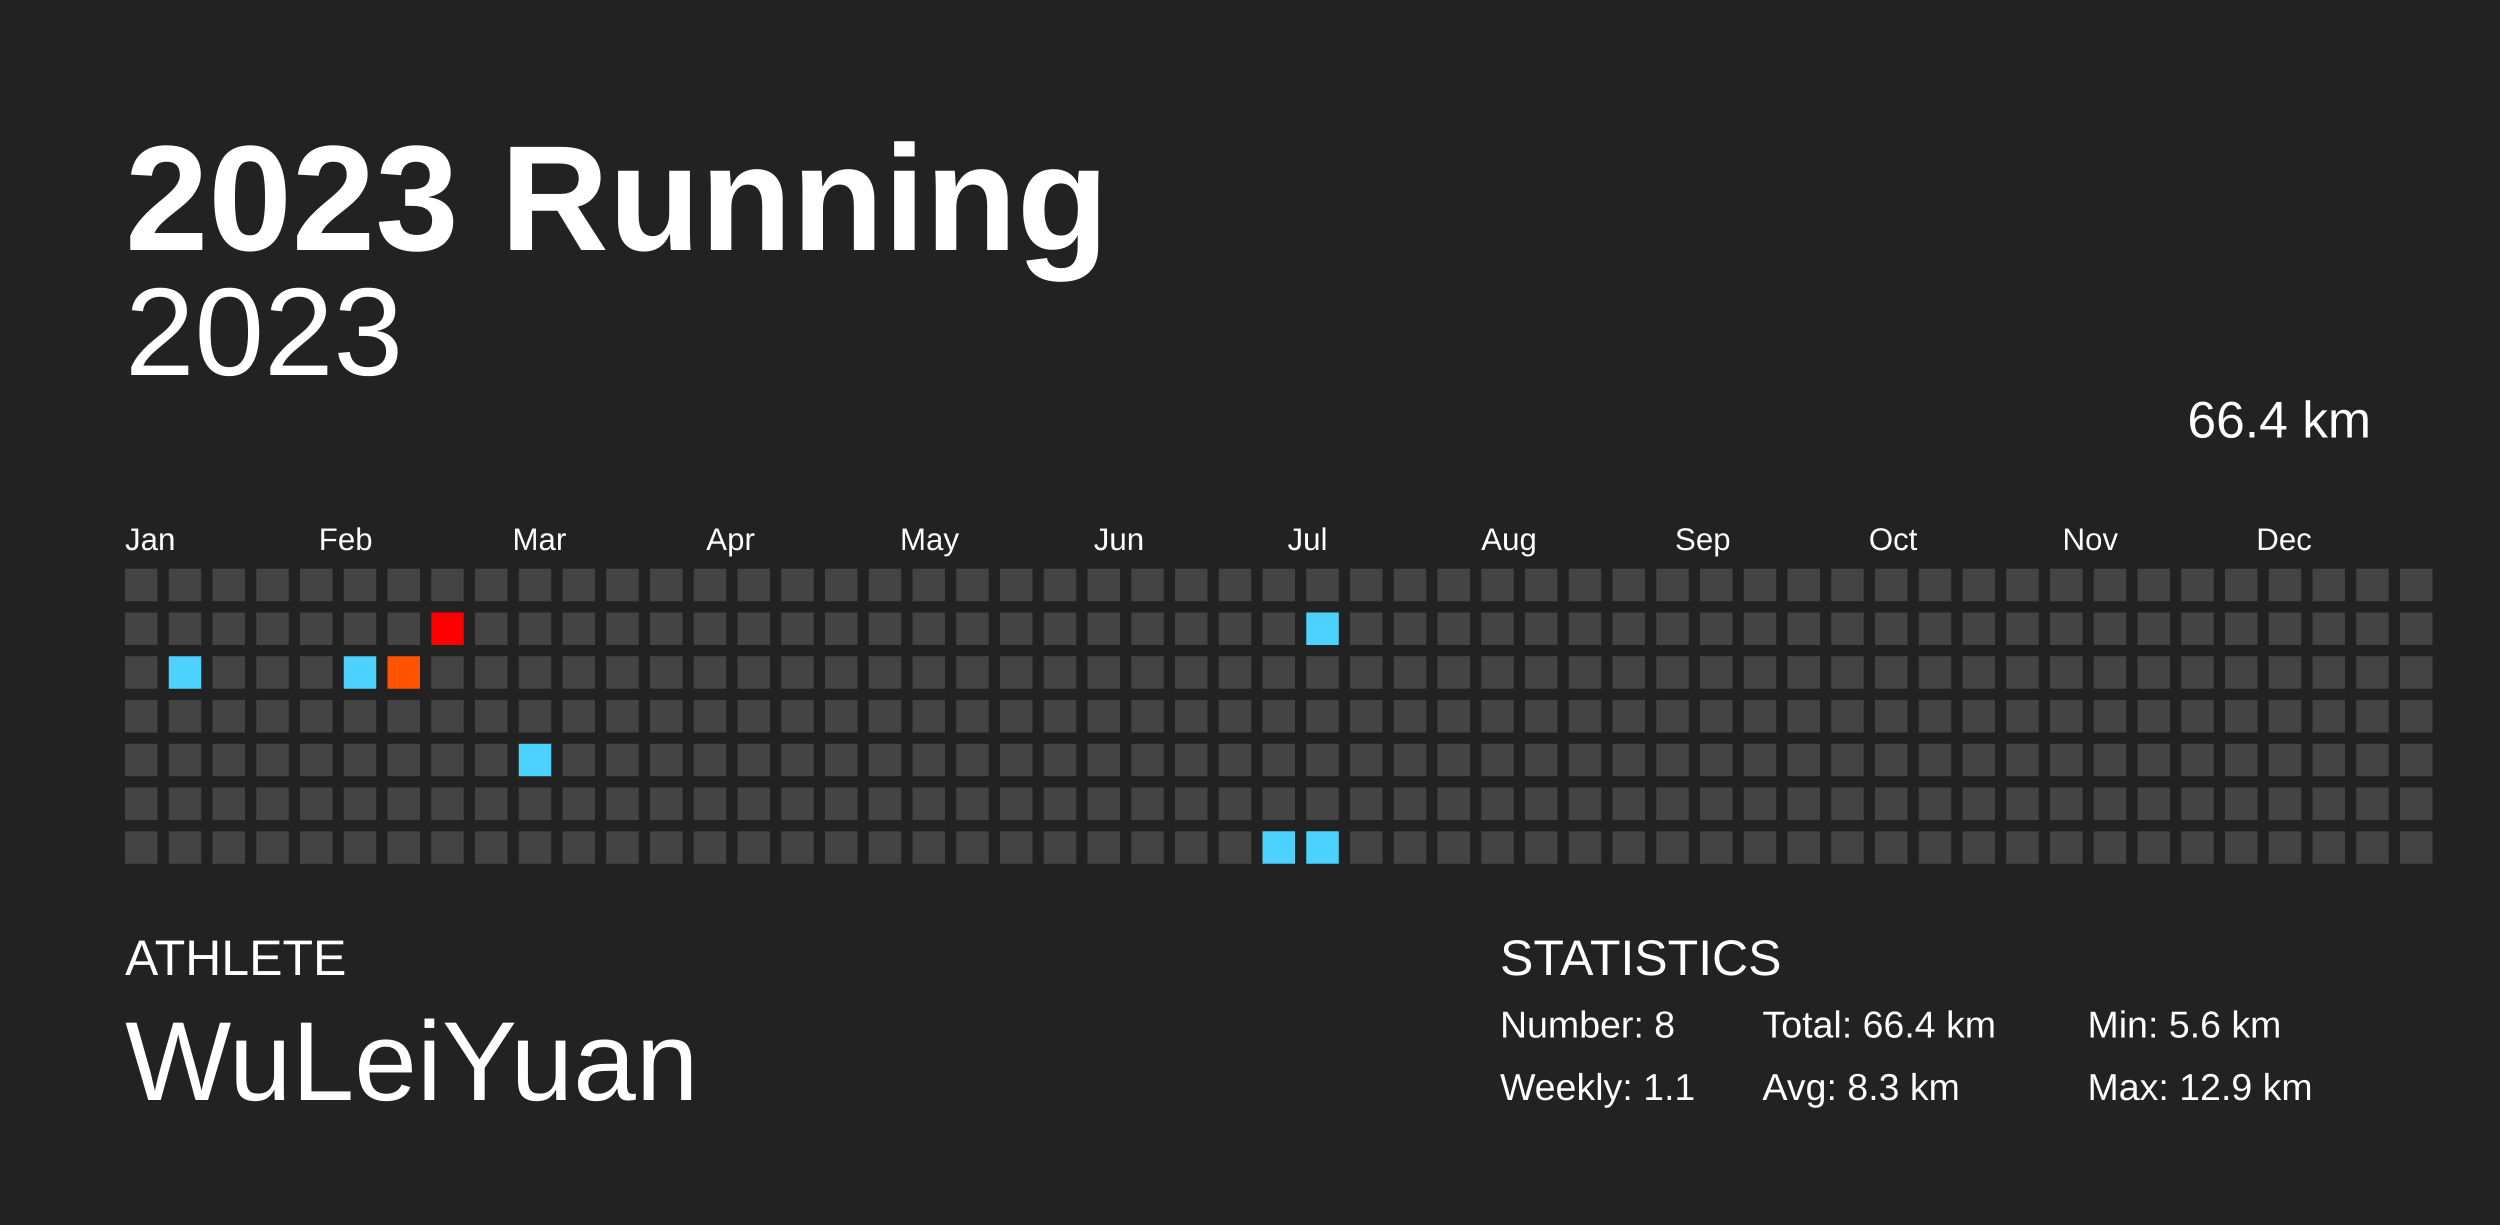
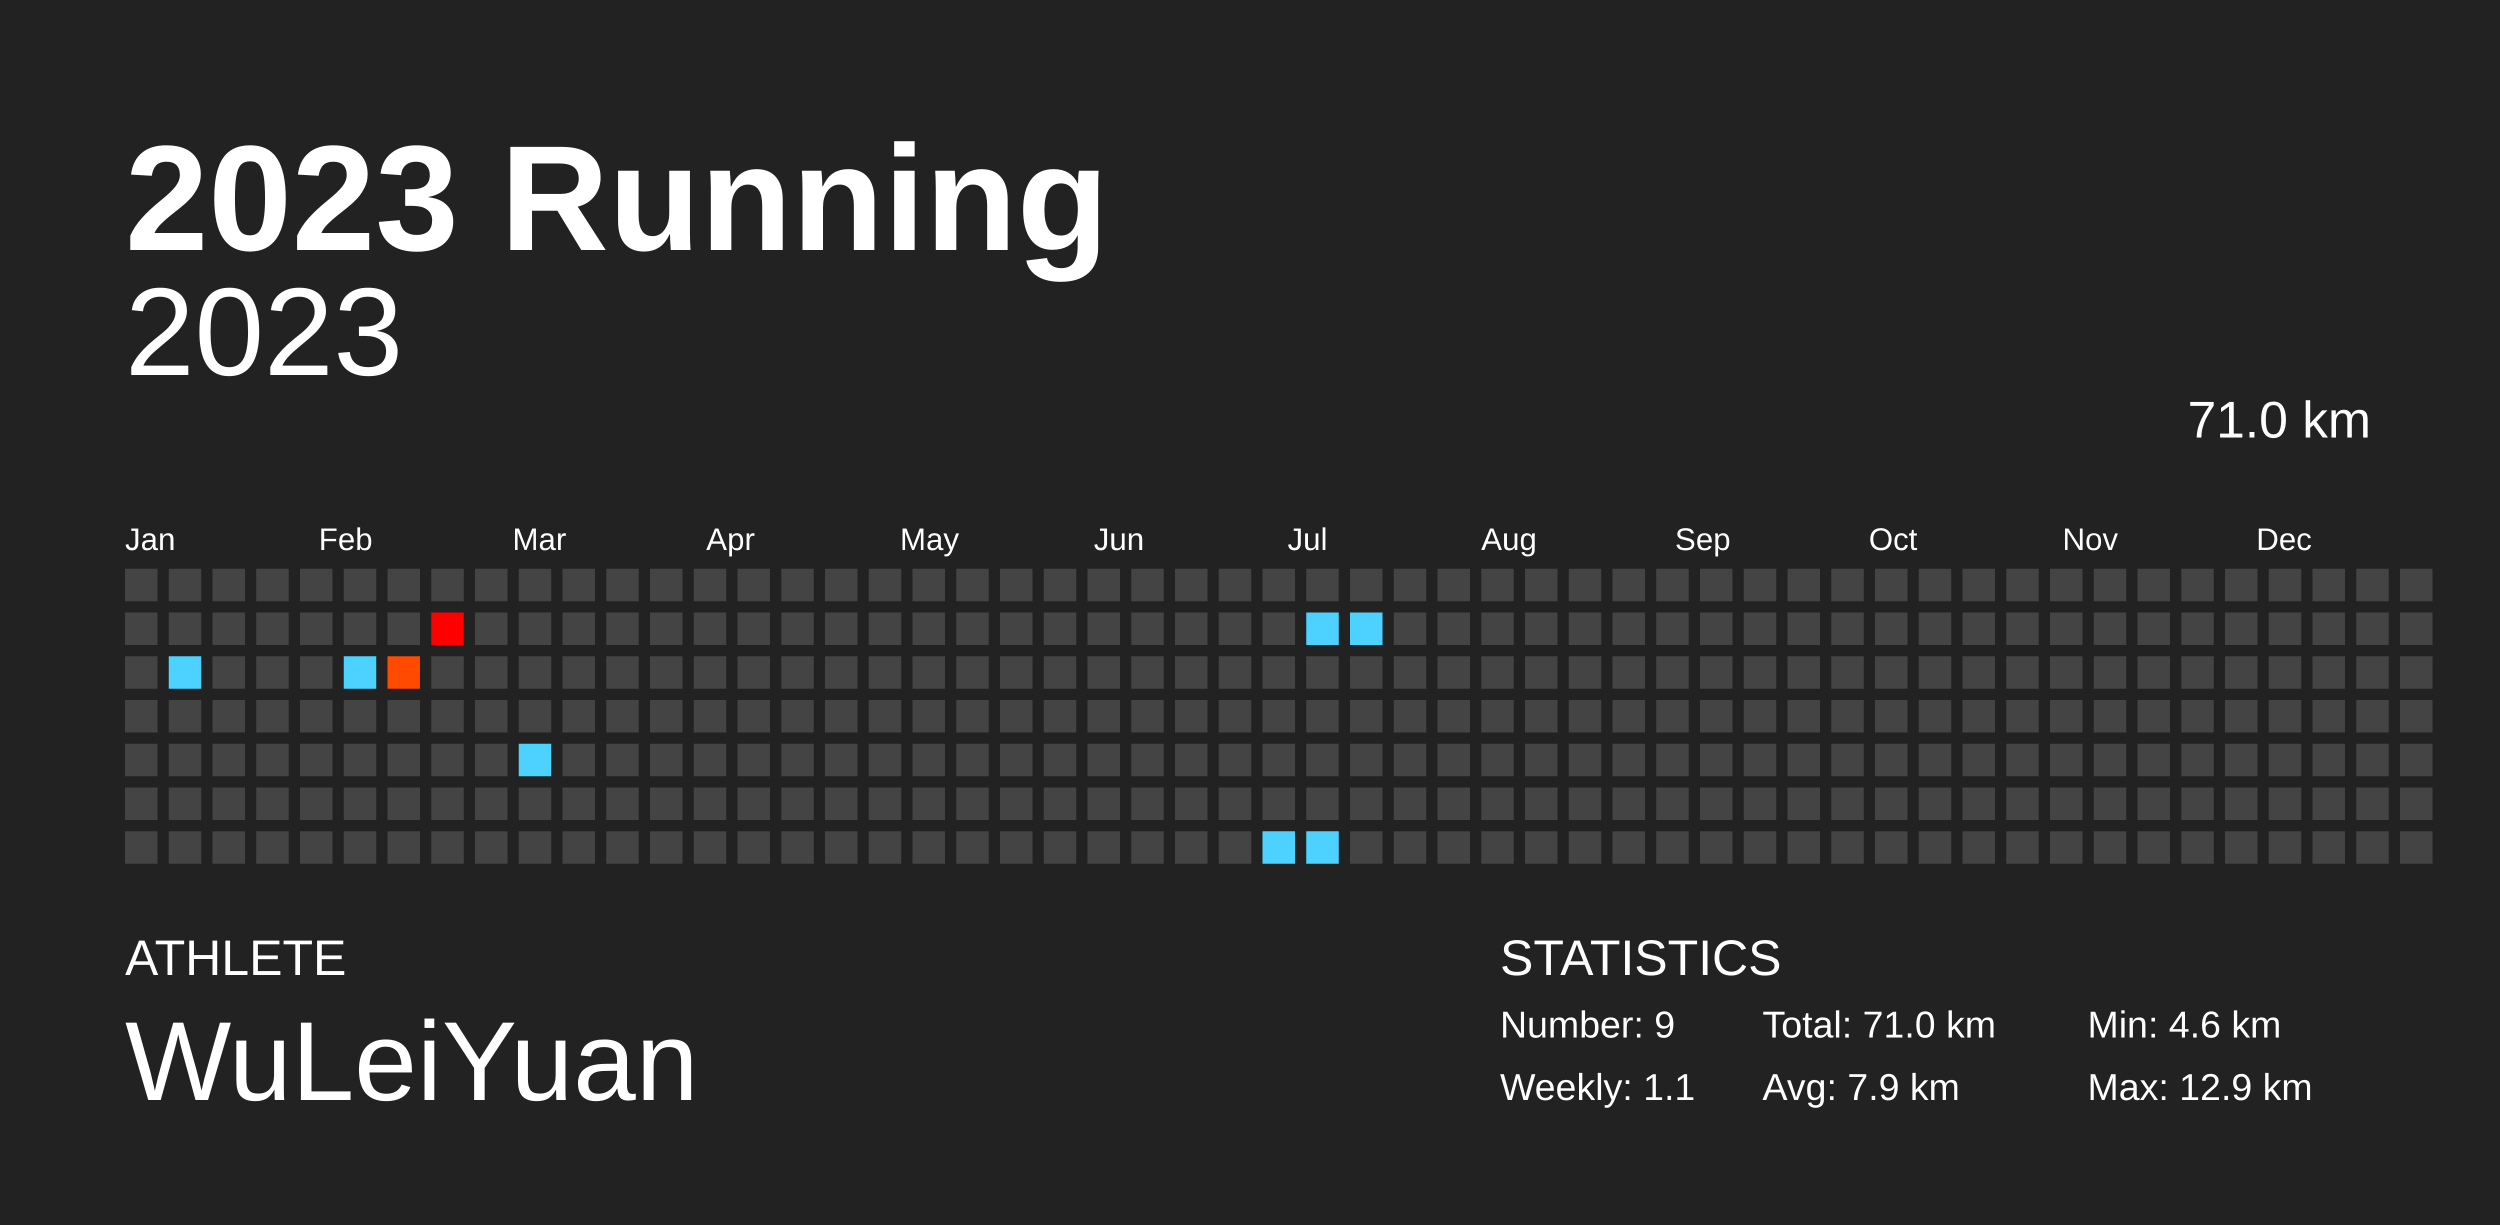
<svg xmlns="http://www.w3.org/2000/svg" baseProfile="full" height="98mm" version="1.1" viewBox="0,0,200,98" width="200mm">
  <defs />
  <rect fill="#222222" height="98" width="200" x="0" y="0" />
  <text fill="#FFFFFF" style="font-size:12px; font-family:Arial; font-weight:bold;" x="10" y="20">2023 Running</text>
  <text fill="#FFFFFF" style="font-size:4px; font-family:Arial" x="10" y="78">ATHLETE</text>
  <text fill="#FFFFFF" style="font-size:9px; font-family:Arial" x="10" y="88">WuLeiYuan</text>
  <text fill="#FFFFFF" style="font-size:4px; font-family:Arial" x="120" y="78">STATISTICS</text>
-   <text fill="#FFFFFF" style="font-size:3px; font-family:Arial" x="120" y="83">Number: 8</text>
+   <text fill="#FFFFFF" style="font-size:3px; font-family:Arial" x="120" y="83">Number: 9</text>
  <text fill="#FFFFFF" style="font-size:3px; font-family:Arial" x="120" y="88">Weekly: 1.1</text>
-   <text fill="#FFFFFF" style="font-size:3px; font-family:Arial" x="141" y="83">Total: 66.4 km</text>
-   <text fill="#FFFFFF" style="font-size:3px; font-family:Arial" x="141" y="88">Avg: 8.3 km</text>
-   <text fill="#FFFFFF" style="font-size:3px; font-family:Arial" x="167" y="83">Min: 5.6 km</text>
+   <text fill="#FFFFFF" style="font-size:3px; font-family:Arial" x="141" y="83">Total: 71.0 km</text>
+   <text fill="#FFFFFF" style="font-size:3px; font-family:Arial" x="141" y="88">Avg: 7.9 km</text>
+   <text fill="#FFFFFF" style="font-size:3px; font-family:Arial" x="167" y="83">Min: 4.6 km</text>
  <text fill="#FFFFFF" style="font-size:3px; font-family:Arial" x="167" y="88">Max: 12.9 km</text>
  <text alignment-baseline="hanging" fill="#FFFFFF" style="font-size:10.0px; font-family:Arial;" x="10" y="30">2023</text>
-   <text alignment-baseline="hanging" fill="#FFFFFF" style="font-size:4.125px; font-family:Arial;" x="175" y="35">66.4 km</text>
+   <text alignment-baseline="hanging" fill="#FFFFFF" style="font-size:4.125px; font-family:Arial;" x="175" y="35">71.0 km</text>
  <text fill="#FFFFFF" style="font-size:2.5px; font-family:Arial" x="10.0" y="44">Jan</text>
  <text fill="#FFFFFF" style="font-size:2.5px; font-family:Arial" x="25.5" y="44">Feb</text>
  <text fill="#FFFFFF" style="font-size:2.5px; font-family:Arial" x="41.0" y="44">Mar</text>
  <text fill="#FFFFFF" style="font-size:2.5px; font-family:Arial" x="56.5" y="44">Apr</text>
  <text fill="#FFFFFF" style="font-size:2.5px; font-family:Arial" x="72.0" y="44">May</text>
  <text fill="#FFFFFF" style="font-size:2.5px; font-family:Arial" x="87.5" y="44">Jun</text>
  <text fill="#FFFFFF" style="font-size:2.5px; font-family:Arial" x="103.0" y="44">Jul</text>
  <text fill="#FFFFFF" style="font-size:2.5px; font-family:Arial" x="118.5" y="44">Aug</text>
  <text fill="#FFFFFF" style="font-size:2.5px; font-family:Arial" x="134.0" y="44">Sep</text>
  <text fill="#FFFFFF" style="font-size:2.5px; font-family:Arial" x="149.5" y="44">Oct</text>
  <text fill="#FFFFFF" style="font-size:2.5px; font-family:Arial" x="165.0" y="44">Nov</text>
  <text fill="#FFFFFF" style="font-size:2.5px; font-family:Arial" x="180.5" y="44">Dec</text>
  <rect fill="#444444" height="2.6" width="2.6" x="10.0" y="45.5" />
  <rect fill="#444444" height="2.6" width="2.6" x="10.0" y="49.0" />
  <rect fill="#444444" height="2.6" width="2.6" x="10.0" y="52.5" />
  <rect fill="#444444" height="2.6" width="2.6" x="10.0" y="56.0" />
  <rect fill="#444444" height="2.6" width="2.6" x="10.0" y="59.5" />
  <rect fill="#444444" height="2.6" width="2.6" x="10.0" y="63.0" />
  <rect fill="#444444" height="2.6" width="2.6" x="10.0" y="66.5" />
  <rect fill="#444444" height="2.6" width="2.6" x="13.5" y="45.5" />
  <rect fill="#444444" height="2.6" width="2.6" x="13.5" y="49.0" />
  <rect fill="#4dd2ff" height="2.6" width="2.6" x="13.5" y="52.5" />
  <rect fill="#444444" height="2.6" width="2.6" x="13.5" y="56.0" />
  <rect fill="#444444" height="2.6" width="2.6" x="13.5" y="59.5" />
  <rect fill="#444444" height="2.6" width="2.6" x="13.5" y="63.0" />
  <rect fill="#444444" height="2.6" width="2.6" x="13.5" y="66.5" />
  <rect fill="#444444" height="2.6" width="2.6" x="17.0" y="45.5" />
  <rect fill="#444444" height="2.6" width="2.6" x="17.0" y="49.0" />
  <rect fill="#444444" height="2.6" width="2.6" x="17.0" y="52.5" />
  <rect fill="#444444" height="2.6" width="2.6" x="17.0" y="56.0" />
  <rect fill="#444444" height="2.6" width="2.6" x="17.0" y="59.5" />
  <rect fill="#444444" height="2.6" width="2.6" x="17.0" y="63.0" />
  <rect fill="#444444" height="2.6" width="2.6" x="17.0" y="66.5" />
  <rect fill="#444444" height="2.6" width="2.6" x="20.5" y="45.5" />
  <rect fill="#444444" height="2.6" width="2.6" x="20.5" y="49.0" />
  <rect fill="#444444" height="2.6" width="2.6" x="20.5" y="52.5" />
  <rect fill="#444444" height="2.6" width="2.6" x="20.5" y="56.0" />
  <rect fill="#444444" height="2.6" width="2.6" x="20.5" y="59.5" />
  <rect fill="#444444" height="2.6" width="2.6" x="20.5" y="63.0" />
  <rect fill="#444444" height="2.6" width="2.6" x="20.5" y="66.5" />
  <rect fill="#444444" height="2.6" width="2.6" x="24.0" y="45.5" />
  <rect fill="#444444" height="2.6" width="2.6" x="24.0" y="49.0" />
  <rect fill="#444444" height="2.6" width="2.6" x="24.0" y="52.5" />
  <rect fill="#444444" height="2.6" width="2.6" x="24.0" y="56.0" />
  <rect fill="#444444" height="2.6" width="2.6" x="24.0" y="59.5" />
  <rect fill="#444444" height="2.6" width="2.6" x="24.0" y="63.0" />
  <rect fill="#444444" height="2.6" width="2.6" x="24.0" y="66.5" />
  <rect fill="#444444" height="2.6" width="2.6" x="27.5" y="45.5" />
  <rect fill="#444444" height="2.6" width="2.6" x="27.5" y="49.0" />
  <rect fill="#4dd2ff" height="2.6" width="2.6" x="27.5" y="52.5" />
  <rect fill="#444444" height="2.6" width="2.6" x="27.5" y="56.0" />
  <rect fill="#444444" height="2.6" width="2.6" x="27.5" y="59.5" />
  <rect fill="#444444" height="2.6" width="2.6" x="27.5" y="63.0" />
  <rect fill="#444444" height="2.6" width="2.6" x="27.5" y="66.5" />
  <rect fill="#444444" height="2.6" width="2.6" x="31.0" y="45.5" />
  <rect fill="#444444" height="2.6" width="2.6" x="31.0" y="49.0" />
-   <rect fill="#ff5300" height="2.6" width="2.6" x="31.0" y="52.5" />
+   <rect fill="#ff4a00" height="2.6" width="2.6" x="31.0" y="52.5" />
  <rect fill="#444444" height="2.6" width="2.6" x="31.0" y="56.0" />
  <rect fill="#444444" height="2.6" width="2.6" x="31.0" y="59.5" />
  <rect fill="#444444" height="2.6" width="2.6" x="31.0" y="63.0" />
  <rect fill="#444444" height="2.6" width="2.6" x="31.0" y="66.5" />
  <rect fill="#444444" height="2.6" width="2.6" x="34.5" y="45.5" />
  <rect fill="#ff0000" height="2.6" width="2.6" x="34.5" y="49.0" />
  <rect fill="#444444" height="2.6" width="2.6" x="34.5" y="52.5" />
  <rect fill="#444444" height="2.6" width="2.6" x="34.5" y="56.0" />
  <rect fill="#444444" height="2.6" width="2.6" x="34.5" y="59.5" />
  <rect fill="#444444" height="2.6" width="2.6" x="34.5" y="63.0" />
  <rect fill="#444444" height="2.6" width="2.6" x="34.5" y="66.5" />
  <rect fill="#444444" height="2.6" width="2.6" x="38.0" y="45.5" />
  <rect fill="#444444" height="2.6" width="2.6" x="38.0" y="49.0" />
  <rect fill="#444444" height="2.6" width="2.6" x="38.0" y="52.5" />
  <rect fill="#444444" height="2.6" width="2.6" x="38.0" y="56.0" />
  <rect fill="#444444" height="2.6" width="2.6" x="38.0" y="59.5" />
  <rect fill="#444444" height="2.6" width="2.6" x="38.0" y="63.0" />
  <rect fill="#444444" height="2.6" width="2.6" x="38.0" y="66.5" />
  <rect fill="#444444" height="2.6" width="2.6" x="41.5" y="45.5" />
  <rect fill="#444444" height="2.6" width="2.6" x="41.5" y="49.0" />
  <rect fill="#444444" height="2.6" width="2.6" x="41.5" y="52.5" />
  <rect fill="#444444" height="2.6" width="2.6" x="41.5" y="56.0" />
  <rect fill="#4dd2ff" height="2.6" width="2.6" x="41.5" y="59.5" />
  <rect fill="#444444" height="2.6" width="2.6" x="41.5" y="63.0" />
  <rect fill="#444444" height="2.6" width="2.6" x="41.5" y="66.5" />
  <rect fill="#444444" height="2.6" width="2.6" x="45.0" y="45.5" />
  <rect fill="#444444" height="2.6" width="2.6" x="45.0" y="49.0" />
  <rect fill="#444444" height="2.6" width="2.6" x="45.0" y="52.5" />
  <rect fill="#444444" height="2.6" width="2.6" x="45.0" y="56.0" />
  <rect fill="#444444" height="2.6" width="2.6" x="45.0" y="59.5" />
  <rect fill="#444444" height="2.6" width="2.6" x="45.0" y="63.0" />
  <rect fill="#444444" height="2.6" width="2.6" x="45.0" y="66.5" />
  <rect fill="#444444" height="2.6" width="2.6" x="48.5" y="45.5" />
  <rect fill="#444444" height="2.6" width="2.6" x="48.5" y="49.0" />
  <rect fill="#444444" height="2.6" width="2.6" x="48.5" y="52.5" />
  <rect fill="#444444" height="2.6" width="2.6" x="48.5" y="56.0" />
  <rect fill="#444444" height="2.6" width="2.6" x="48.5" y="59.5" />
  <rect fill="#444444" height="2.6" width="2.6" x="48.5" y="63.0" />
  <rect fill="#444444" height="2.6" width="2.6" x="48.5" y="66.5" />
  <rect fill="#444444" height="2.6" width="2.6" x="52.0" y="45.5" />
  <rect fill="#444444" height="2.6" width="2.6" x="52.0" y="49.0" />
  <rect fill="#444444" height="2.6" width="2.6" x="52.0" y="52.5" />
  <rect fill="#444444" height="2.6" width="2.6" x="52.0" y="56.0" />
  <rect fill="#444444" height="2.6" width="2.6" x="52.0" y="59.5" />
  <rect fill="#444444" height="2.6" width="2.6" x="52.0" y="63.0" />
  <rect fill="#444444" height="2.6" width="2.6" x="52.0" y="66.5" />
  <rect fill="#444444" height="2.6" width="2.6" x="55.5" y="45.5" />
  <rect fill="#444444" height="2.6" width="2.6" x="55.5" y="49.0" />
  <rect fill="#444444" height="2.6" width="2.6" x="55.5" y="52.5" />
  <rect fill="#444444" height="2.6" width="2.6" x="55.5" y="56.0" />
  <rect fill="#444444" height="2.6" width="2.6" x="55.5" y="59.5" />
  <rect fill="#444444" height="2.6" width="2.6" x="55.5" y="63.0" />
  <rect fill="#444444" height="2.6" width="2.6" x="55.5" y="66.5" />
  <rect fill="#444444" height="2.6" width="2.6" x="59.0" y="45.5" />
  <rect fill="#444444" height="2.6" width="2.6" x="59.0" y="49.0" />
  <rect fill="#444444" height="2.6" width="2.6" x="59.0" y="52.5" />
  <rect fill="#444444" height="2.6" width="2.6" x="59.0" y="56.0" />
  <rect fill="#444444" height="2.6" width="2.6" x="59.0" y="59.5" />
  <rect fill="#444444" height="2.6" width="2.6" x="59.0" y="63.0" />
  <rect fill="#444444" height="2.6" width="2.6" x="59.0" y="66.5" />
  <rect fill="#444444" height="2.6" width="2.6" x="62.5" y="45.5" />
  <rect fill="#444444" height="2.6" width="2.6" x="62.5" y="49.0" />
  <rect fill="#444444" height="2.6" width="2.6" x="62.5" y="52.5" />
  <rect fill="#444444" height="2.6" width="2.6" x="62.5" y="56.0" />
  <rect fill="#444444" height="2.6" width="2.6" x="62.5" y="59.5" />
  <rect fill="#444444" height="2.6" width="2.6" x="62.5" y="63.0" />
  <rect fill="#444444" height="2.6" width="2.6" x="62.5" y="66.5" />
  <rect fill="#444444" height="2.6" width="2.6" x="66.0" y="45.5" />
  <rect fill="#444444" height="2.6" width="2.6" x="66.0" y="49.0" />
  <rect fill="#444444" height="2.6" width="2.6" x="66.0" y="52.5" />
  <rect fill="#444444" height="2.6" width="2.6" x="66.0" y="56.0" />
  <rect fill="#444444" height="2.6" width="2.6" x="66.0" y="59.5" />
  <rect fill="#444444" height="2.6" width="2.6" x="66.0" y="63.0" />
  <rect fill="#444444" height="2.6" width="2.6" x="66.0" y="66.5" />
  <rect fill="#444444" height="2.6" width="2.6" x="69.5" y="45.5" />
  <rect fill="#444444" height="2.6" width="2.6" x="69.5" y="49.0" />
  <rect fill="#444444" height="2.6" width="2.6" x="69.5" y="52.5" />
  <rect fill="#444444" height="2.6" width="2.6" x="69.5" y="56.0" />
  <rect fill="#444444" height="2.6" width="2.6" x="69.5" y="59.5" />
  <rect fill="#444444" height="2.6" width="2.6" x="69.5" y="63.0" />
  <rect fill="#444444" height="2.6" width="2.6" x="69.5" y="66.5" />
  <rect fill="#444444" height="2.6" width="2.6" x="73.0" y="45.5" />
  <rect fill="#444444" height="2.6" width="2.6" x="73.0" y="49.0" />
  <rect fill="#444444" height="2.6" width="2.6" x="73.0" y="52.5" />
  <rect fill="#444444" height="2.6" width="2.6" x="73.0" y="56.0" />
  <rect fill="#444444" height="2.6" width="2.6" x="73.0" y="59.5" />
  <rect fill="#444444" height="2.6" width="2.6" x="73.0" y="63.0" />
  <rect fill="#444444" height="2.6" width="2.6" x="73.0" y="66.5" />
  <rect fill="#444444" height="2.6" width="2.6" x="76.5" y="45.5" />
  <rect fill="#444444" height="2.6" width="2.6" x="76.5" y="49.0" />
  <rect fill="#444444" height="2.6" width="2.6" x="76.5" y="52.5" />
  <rect fill="#444444" height="2.6" width="2.6" x="76.5" y="56.0" />
  <rect fill="#444444" height="2.6" width="2.6" x="76.5" y="59.5" />
  <rect fill="#444444" height="2.6" width="2.6" x="76.5" y="63.0" />
  <rect fill="#444444" height="2.6" width="2.6" x="76.5" y="66.5" />
  <rect fill="#444444" height="2.6" width="2.6" x="80.0" y="45.5" />
  <rect fill="#444444" height="2.6" width="2.6" x="80.0" y="49.0" />
  <rect fill="#444444" height="2.6" width="2.6" x="80.0" y="52.5" />
  <rect fill="#444444" height="2.6" width="2.6" x="80.0" y="56.0" />
  <rect fill="#444444" height="2.6" width="2.6" x="80.0" y="59.5" />
  <rect fill="#444444" height="2.6" width="2.6" x="80.0" y="63.0" />
  <rect fill="#444444" height="2.6" width="2.6" x="80.0" y="66.5" />
  <rect fill="#444444" height="2.6" width="2.6" x="83.5" y="45.5" />
  <rect fill="#444444" height="2.6" width="2.6" x="83.5" y="49.0" />
  <rect fill="#444444" height="2.6" width="2.6" x="83.5" y="52.5" />
  <rect fill="#444444" height="2.6" width="2.6" x="83.5" y="56.0" />
  <rect fill="#444444" height="2.6" width="2.6" x="83.5" y="59.5" />
  <rect fill="#444444" height="2.6" width="2.6" x="83.5" y="63.0" />
  <rect fill="#444444" height="2.6" width="2.6" x="83.5" y="66.5" />
  <rect fill="#444444" height="2.6" width="2.6" x="87.0" y="45.5" />
  <rect fill="#444444" height="2.6" width="2.6" x="87.0" y="49.0" />
  <rect fill="#444444" height="2.6" width="2.6" x="87.0" y="52.5" />
  <rect fill="#444444" height="2.6" width="2.6" x="87.0" y="56.0" />
  <rect fill="#444444" height="2.6" width="2.6" x="87.0" y="59.5" />
  <rect fill="#444444" height="2.6" width="2.6" x="87.0" y="63.0" />
  <rect fill="#444444" height="2.6" width="2.6" x="87.0" y="66.5" />
  <rect fill="#444444" height="2.6" width="2.6" x="90.5" y="45.5" />
  <rect fill="#444444" height="2.6" width="2.6" x="90.5" y="49.0" />
  <rect fill="#444444" height="2.6" width="2.6" x="90.5" y="52.5" />
  <rect fill="#444444" height="2.6" width="2.6" x="90.5" y="56.0" />
  <rect fill="#444444" height="2.6" width="2.6" x="90.5" y="59.5" />
  <rect fill="#444444" height="2.6" width="2.6" x="90.5" y="63.0" />
  <rect fill="#444444" height="2.6" width="2.6" x="90.5" y="66.5" />
  <rect fill="#444444" height="2.6" width="2.6" x="94.0" y="45.5" />
  <rect fill="#444444" height="2.6" width="2.6" x="94.0" y="49.0" />
  <rect fill="#444444" height="2.6" width="2.6" x="94.0" y="52.5" />
  <rect fill="#444444" height="2.6" width="2.6" x="94.0" y="56.0" />
  <rect fill="#444444" height="2.6" width="2.6" x="94.0" y="59.5" />
  <rect fill="#444444" height="2.6" width="2.6" x="94.0" y="63.0" />
  <rect fill="#444444" height="2.6" width="2.6" x="94.0" y="66.5" />
  <rect fill="#444444" height="2.6" width="2.6" x="97.5" y="45.5" />
  <rect fill="#444444" height="2.6" width="2.6" x="97.5" y="49.0" />
  <rect fill="#444444" height="2.6" width="2.6" x="97.5" y="52.5" />
  <rect fill="#444444" height="2.6" width="2.6" x="97.5" y="56.0" />
  <rect fill="#444444" height="2.6" width="2.6" x="97.5" y="59.5" />
  <rect fill="#444444" height="2.6" width="2.6" x="97.5" y="63.0" />
  <rect fill="#444444" height="2.6" width="2.6" x="97.5" y="66.5" />
  <rect fill="#444444" height="2.6" width="2.6" x="101.0" y="45.5" />
  <rect fill="#444444" height="2.6" width="2.6" x="101.0" y="49.0" />
  <rect fill="#444444" height="2.6" width="2.6" x="101.0" y="52.5" />
  <rect fill="#444444" height="2.6" width="2.6" x="101.0" y="56.0" />
  <rect fill="#444444" height="2.6" width="2.6" x="101.0" y="59.5" />
  <rect fill="#444444" height="2.6" width="2.6" x="101.0" y="63.0" />
  <rect fill="#4dd2ff" height="2.6" width="2.6" x="101.0" y="66.5" />
  <rect fill="#444444" height="2.6" width="2.6" x="104.5" y="45.5" />
  <rect fill="#4dd2ff" height="2.6" width="2.6" x="104.5" y="49.0" />
  <rect fill="#444444" height="2.6" width="2.6" x="104.5" y="52.5" />
  <rect fill="#444444" height="2.6" width="2.6" x="104.5" y="56.0" />
  <rect fill="#444444" height="2.6" width="2.6" x="104.5" y="59.5" />
  <rect fill="#444444" height="2.6" width="2.6" x="104.5" y="63.0" />
  <rect fill="#4dd2ff" height="2.6" width="2.6" x="104.5" y="66.5" />
  <rect fill="#444444" height="2.6" width="2.6" x="108.0" y="45.5" />
-   <rect fill="#444444" height="2.6" width="2.6" x="108.0" y="49.0" />
+   <rect fill="#4dd2ff" height="2.6" width="2.6" x="108.0" y="49.0" />
  <rect fill="#444444" height="2.6" width="2.6" x="108.0" y="52.5" />
  <rect fill="#444444" height="2.6" width="2.6" x="108.0" y="56.0" />
  <rect fill="#444444" height="2.6" width="2.6" x="108.0" y="59.5" />
  <rect fill="#444444" height="2.6" width="2.6" x="108.0" y="63.0" />
  <rect fill="#444444" height="2.6" width="2.6" x="108.0" y="66.5" />
  <rect fill="#444444" height="2.6" width="2.6" x="111.5" y="45.5" />
  <rect fill="#444444" height="2.6" width="2.6" x="111.5" y="49.0" />
  <rect fill="#444444" height="2.6" width="2.6" x="111.5" y="52.5" />
  <rect fill="#444444" height="2.6" width="2.6" x="111.5" y="56.0" />
  <rect fill="#444444" height="2.6" width="2.6" x="111.5" y="59.5" />
  <rect fill="#444444" height="2.6" width="2.6" x="111.5" y="63.0" />
  <rect fill="#444444" height="2.6" width="2.6" x="111.5" y="66.5" />
  <rect fill="#444444" height="2.6" width="2.6" x="115.0" y="45.5" />
  <rect fill="#444444" height="2.6" width="2.6" x="115.0" y="49.0" />
  <rect fill="#444444" height="2.6" width="2.6" x="115.0" y="52.5" />
  <rect fill="#444444" height="2.6" width="2.6" x="115.0" y="56.0" />
  <rect fill="#444444" height="2.6" width="2.6" x="115.0" y="59.5" />
  <rect fill="#444444" height="2.6" width="2.6" x="115.0" y="63.0" />
  <rect fill="#444444" height="2.6" width="2.6" x="115.0" y="66.5" />
  <rect fill="#444444" height="2.6" width="2.6" x="118.5" y="45.5" />
  <rect fill="#444444" height="2.6" width="2.6" x="118.5" y="49.0" />
  <rect fill="#444444" height="2.6" width="2.6" x="118.5" y="52.5" />
  <rect fill="#444444" height="2.6" width="2.6" x="118.5" y="56.0" />
  <rect fill="#444444" height="2.6" width="2.6" x="118.5" y="59.5" />
  <rect fill="#444444" height="2.6" width="2.6" x="118.5" y="63.0" />
  <rect fill="#444444" height="2.6" width="2.6" x="118.5" y="66.5" />
  <rect fill="#444444" height="2.6" width="2.6" x="122.0" y="45.5" />
  <rect fill="#444444" height="2.6" width="2.6" x="122.0" y="49.0" />
  <rect fill="#444444" height="2.6" width="2.6" x="122.0" y="52.5" />
  <rect fill="#444444" height="2.6" width="2.6" x="122.0" y="56.0" />
  <rect fill="#444444" height="2.6" width="2.6" x="122.0" y="59.5" />
  <rect fill="#444444" height="2.6" width="2.6" x="122.0" y="63.0" />
  <rect fill="#444444" height="2.6" width="2.6" x="122.0" y="66.5" />
  <rect fill="#444444" height="2.6" width="2.6" x="125.5" y="45.5" />
  <rect fill="#444444" height="2.6" width="2.6" x="125.5" y="49.0" />
  <rect fill="#444444" height="2.6" width="2.6" x="125.5" y="52.5" />
  <rect fill="#444444" height="2.6" width="2.6" x="125.5" y="56.0" />
  <rect fill="#444444" height="2.6" width="2.6" x="125.5" y="59.5" />
  <rect fill="#444444" height="2.6" width="2.6" x="125.5" y="63.0" />
  <rect fill="#444444" height="2.6" width="2.6" x="125.5" y="66.5" />
  <rect fill="#444444" height="2.6" width="2.6" x="129.0" y="45.5" />
  <rect fill="#444444" height="2.6" width="2.6" x="129.0" y="49.0" />
  <rect fill="#444444" height="2.6" width="2.6" x="129.0" y="52.5" />
  <rect fill="#444444" height="2.6" width="2.6" x="129.0" y="56.0" />
  <rect fill="#444444" height="2.6" width="2.6" x="129.0" y="59.5" />
  <rect fill="#444444" height="2.6" width="2.6" x="129.0" y="63.0" />
  <rect fill="#444444" height="2.6" width="2.6" x="129.0" y="66.5" />
  <rect fill="#444444" height="2.6" width="2.6" x="132.5" y="45.5" />
  <rect fill="#444444" height="2.6" width="2.6" x="132.5" y="49.0" />
  <rect fill="#444444" height="2.6" width="2.6" x="132.5" y="52.5" />
  <rect fill="#444444" height="2.6" width="2.6" x="132.5" y="56.0" />
  <rect fill="#444444" height="2.6" width="2.6" x="132.5" y="59.5" />
  <rect fill="#444444" height="2.6" width="2.6" x="132.5" y="63.0" />
  <rect fill="#444444" height="2.6" width="2.6" x="132.5" y="66.5" />
  <rect fill="#444444" height="2.6" width="2.6" x="136.0" y="45.5" />
  <rect fill="#444444" height="2.6" width="2.6" x="136.0" y="49.0" />
  <rect fill="#444444" height="2.6" width="2.6" x="136.0" y="52.5" />
  <rect fill="#444444" height="2.6" width="2.6" x="136.0" y="56.0" />
  <rect fill="#444444" height="2.6" width="2.6" x="136.0" y="59.5" />
  <rect fill="#444444" height="2.6" width="2.6" x="136.0" y="63.0" />
  <rect fill="#444444" height="2.6" width="2.6" x="136.0" y="66.5" />
  <rect fill="#444444" height="2.6" width="2.6" x="139.5" y="45.5" />
  <rect fill="#444444" height="2.6" width="2.6" x="139.5" y="49.0" />
  <rect fill="#444444" height="2.6" width="2.6" x="139.5" y="52.5" />
  <rect fill="#444444" height="2.6" width="2.6" x="139.5" y="56.0" />
  <rect fill="#444444" height="2.6" width="2.6" x="139.5" y="59.5" />
  <rect fill="#444444" height="2.6" width="2.6" x="139.5" y="63.0" />
  <rect fill="#444444" height="2.6" width="2.6" x="139.5" y="66.5" />
  <rect fill="#444444" height="2.6" width="2.6" x="143.0" y="45.5" />
  <rect fill="#444444" height="2.6" width="2.6" x="143.0" y="49.0" />
  <rect fill="#444444" height="2.6" width="2.6" x="143.0" y="52.5" />
  <rect fill="#444444" height="2.6" width="2.6" x="143.0" y="56.0" />
  <rect fill="#444444" height="2.6" width="2.6" x="143.0" y="59.5" />
  <rect fill="#444444" height="2.6" width="2.6" x="143.0" y="63.0" />
  <rect fill="#444444" height="2.6" width="2.6" x="143.0" y="66.5" />
  <rect fill="#444444" height="2.6" width="2.6" x="146.5" y="45.5" />
  <rect fill="#444444" height="2.6" width="2.6" x="146.5" y="49.0" />
  <rect fill="#444444" height="2.6" width="2.6" x="146.5" y="52.5" />
  <rect fill="#444444" height="2.6" width="2.6" x="146.5" y="56.0" />
  <rect fill="#444444" height="2.6" width="2.6" x="146.5" y="59.5" />
  <rect fill="#444444" height="2.6" width="2.6" x="146.5" y="63.0" />
  <rect fill="#444444" height="2.6" width="2.6" x="146.5" y="66.5" />
  <rect fill="#444444" height="2.6" width="2.6" x="150.0" y="45.5" />
  <rect fill="#444444" height="2.6" width="2.6" x="150.0" y="49.0" />
  <rect fill="#444444" height="2.6" width="2.6" x="150.0" y="52.5" />
  <rect fill="#444444" height="2.6" width="2.6" x="150.0" y="56.0" />
  <rect fill="#444444" height="2.6" width="2.6" x="150.0" y="59.5" />
  <rect fill="#444444" height="2.6" width="2.6" x="150.0" y="63.0" />
  <rect fill="#444444" height="2.6" width="2.6" x="150.0" y="66.5" />
  <rect fill="#444444" height="2.6" width="2.6" x="153.5" y="45.5" />
  <rect fill="#444444" height="2.6" width="2.6" x="153.5" y="49.0" />
  <rect fill="#444444" height="2.6" width="2.6" x="153.5" y="52.5" />
  <rect fill="#444444" height="2.6" width="2.6" x="153.5" y="56.0" />
  <rect fill="#444444" height="2.6" width="2.6" x="153.5" y="59.5" />
  <rect fill="#444444" height="2.6" width="2.6" x="153.5" y="63.0" />
  <rect fill="#444444" height="2.6" width="2.6" x="153.5" y="66.5" />
  <rect fill="#444444" height="2.6" width="2.6" x="157.0" y="45.5" />
  <rect fill="#444444" height="2.6" width="2.6" x="157.0" y="49.0" />
  <rect fill="#444444" height="2.6" width="2.6" x="157.0" y="52.5" />
  <rect fill="#444444" height="2.6" width="2.6" x="157.0" y="56.0" />
  <rect fill="#444444" height="2.6" width="2.6" x="157.0" y="59.5" />
  <rect fill="#444444" height="2.6" width="2.6" x="157.0" y="63.0" />
  <rect fill="#444444" height="2.6" width="2.6" x="157.0" y="66.5" />
  <rect fill="#444444" height="2.6" width="2.6" x="160.5" y="45.5" />
  <rect fill="#444444" height="2.6" width="2.6" x="160.5" y="49.0" />
  <rect fill="#444444" height="2.6" width="2.6" x="160.5" y="52.5" />
  <rect fill="#444444" height="2.6" width="2.6" x="160.5" y="56.0" />
  <rect fill="#444444" height="2.6" width="2.6" x="160.5" y="59.5" />
  <rect fill="#444444" height="2.6" width="2.6" x="160.5" y="63.0" />
  <rect fill="#444444" height="2.6" width="2.6" x="160.5" y="66.5" />
  <rect fill="#444444" height="2.6" width="2.6" x="164.0" y="45.5" />
  <rect fill="#444444" height="2.6" width="2.6" x="164.0" y="49.0" />
  <rect fill="#444444" height="2.6" width="2.6" x="164.0" y="52.5" />
  <rect fill="#444444" height="2.6" width="2.6" x="164.0" y="56.0" />
  <rect fill="#444444" height="2.6" width="2.6" x="164.0" y="59.5" />
  <rect fill="#444444" height="2.6" width="2.6" x="164.0" y="63.0" />
  <rect fill="#444444" height="2.6" width="2.6" x="164.0" y="66.5" />
  <rect fill="#444444" height="2.6" width="2.6" x="167.5" y="45.5" />
  <rect fill="#444444" height="2.6" width="2.6" x="167.5" y="49.0" />
  <rect fill="#444444" height="2.6" width="2.6" x="167.5" y="52.5" />
  <rect fill="#444444" height="2.6" width="2.6" x="167.5" y="56.0" />
  <rect fill="#444444" height="2.6" width="2.6" x="167.5" y="59.5" />
  <rect fill="#444444" height="2.6" width="2.6" x="167.5" y="63.0" />
  <rect fill="#444444" height="2.6" width="2.6" x="167.5" y="66.5" />
  <rect fill="#444444" height="2.6" width="2.6" x="171.0" y="45.5" />
  <rect fill="#444444" height="2.6" width="2.6" x="171.0" y="49.0" />
  <rect fill="#444444" height="2.6" width="2.6" x="171.0" y="52.5" />
  <rect fill="#444444" height="2.6" width="2.6" x="171.0" y="56.0" />
  <rect fill="#444444" height="2.6" width="2.6" x="171.0" y="59.5" />
  <rect fill="#444444" height="2.6" width="2.6" x="171.0" y="63.0" />
  <rect fill="#444444" height="2.6" width="2.6" x="171.0" y="66.5" />
  <rect fill="#444444" height="2.6" width="2.6" x="174.5" y="45.5" />
  <rect fill="#444444" height="2.6" width="2.6" x="174.5" y="49.0" />
  <rect fill="#444444" height="2.6" width="2.6" x="174.5" y="52.5" />
  <rect fill="#444444" height="2.6" width="2.6" x="174.5" y="56.0" />
  <rect fill="#444444" height="2.6" width="2.6" x="174.5" y="59.5" />
  <rect fill="#444444" height="2.6" width="2.6" x="174.5" y="63.0" />
  <rect fill="#444444" height="2.6" width="2.6" x="174.5" y="66.5" />
  <rect fill="#444444" height="2.6" width="2.6" x="178.0" y="45.5" />
  <rect fill="#444444" height="2.6" width="2.6" x="178.0" y="49.0" />
  <rect fill="#444444" height="2.6" width="2.6" x="178.0" y="52.5" />
  <rect fill="#444444" height="2.6" width="2.6" x="178.0" y="56.0" />
  <rect fill="#444444" height="2.6" width="2.6" x="178.0" y="59.5" />
  <rect fill="#444444" height="2.6" width="2.6" x="178.0" y="63.0" />
  <rect fill="#444444" height="2.6" width="2.6" x="178.0" y="66.5" />
  <rect fill="#444444" height="2.6" width="2.6" x="181.5" y="45.5" />
  <rect fill="#444444" height="2.6" width="2.6" x="181.5" y="49.0" />
  <rect fill="#444444" height="2.6" width="2.6" x="181.5" y="52.5" />
  <rect fill="#444444" height="2.6" width="2.6" x="181.5" y="56.0" />
  <rect fill="#444444" height="2.6" width="2.6" x="181.5" y="59.5" />
  <rect fill="#444444" height="2.6" width="2.6" x="181.5" y="63.0" />
  <rect fill="#444444" height="2.6" width="2.6" x="181.5" y="66.5" />
  <rect fill="#444444" height="2.6" width="2.6" x="185.0" y="45.5" />
  <rect fill="#444444" height="2.6" width="2.6" x="185.0" y="49.0" />
  <rect fill="#444444" height="2.6" width="2.6" x="185.0" y="52.5" />
  <rect fill="#444444" height="2.6" width="2.6" x="185.0" y="56.0" />
  <rect fill="#444444" height="2.6" width="2.6" x="185.0" y="59.5" />
  <rect fill="#444444" height="2.6" width="2.6" x="185.0" y="63.0" />
  <rect fill="#444444" height="2.6" width="2.6" x="185.0" y="66.5" />
  <rect fill="#444444" height="2.6" width="2.6" x="188.5" y="45.5" />
  <rect fill="#444444" height="2.6" width="2.6" x="188.5" y="49.0" />
  <rect fill="#444444" height="2.6" width="2.6" x="188.5" y="52.5" />
  <rect fill="#444444" height="2.6" width="2.6" x="188.5" y="56.0" />
  <rect fill="#444444" height="2.6" width="2.6" x="188.5" y="59.5" />
  <rect fill="#444444" height="2.6" width="2.6" x="188.5" y="63.0" />
  <rect fill="#444444" height="2.6" width="2.6" x="188.5" y="66.5" />
  <rect fill="#444444" height="2.6" width="2.6" x="192.0" y="45.5" />
  <rect fill="#444444" height="2.6" width="2.6" x="192.0" y="49.0" />
  <rect fill="#444444" height="2.6" width="2.6" x="192.0" y="52.5" />
  <rect fill="#444444" height="2.6" width="2.6" x="192.0" y="56.0" />
  <rect fill="#444444" height="2.6" width="2.6" x="192.0" y="59.5" />
  <rect fill="#444444" height="2.6" width="2.6" x="192.0" y="63.0" />
  <rect fill="#444444" height="2.6" width="2.6" x="192.0" y="66.5" />
</svg>
